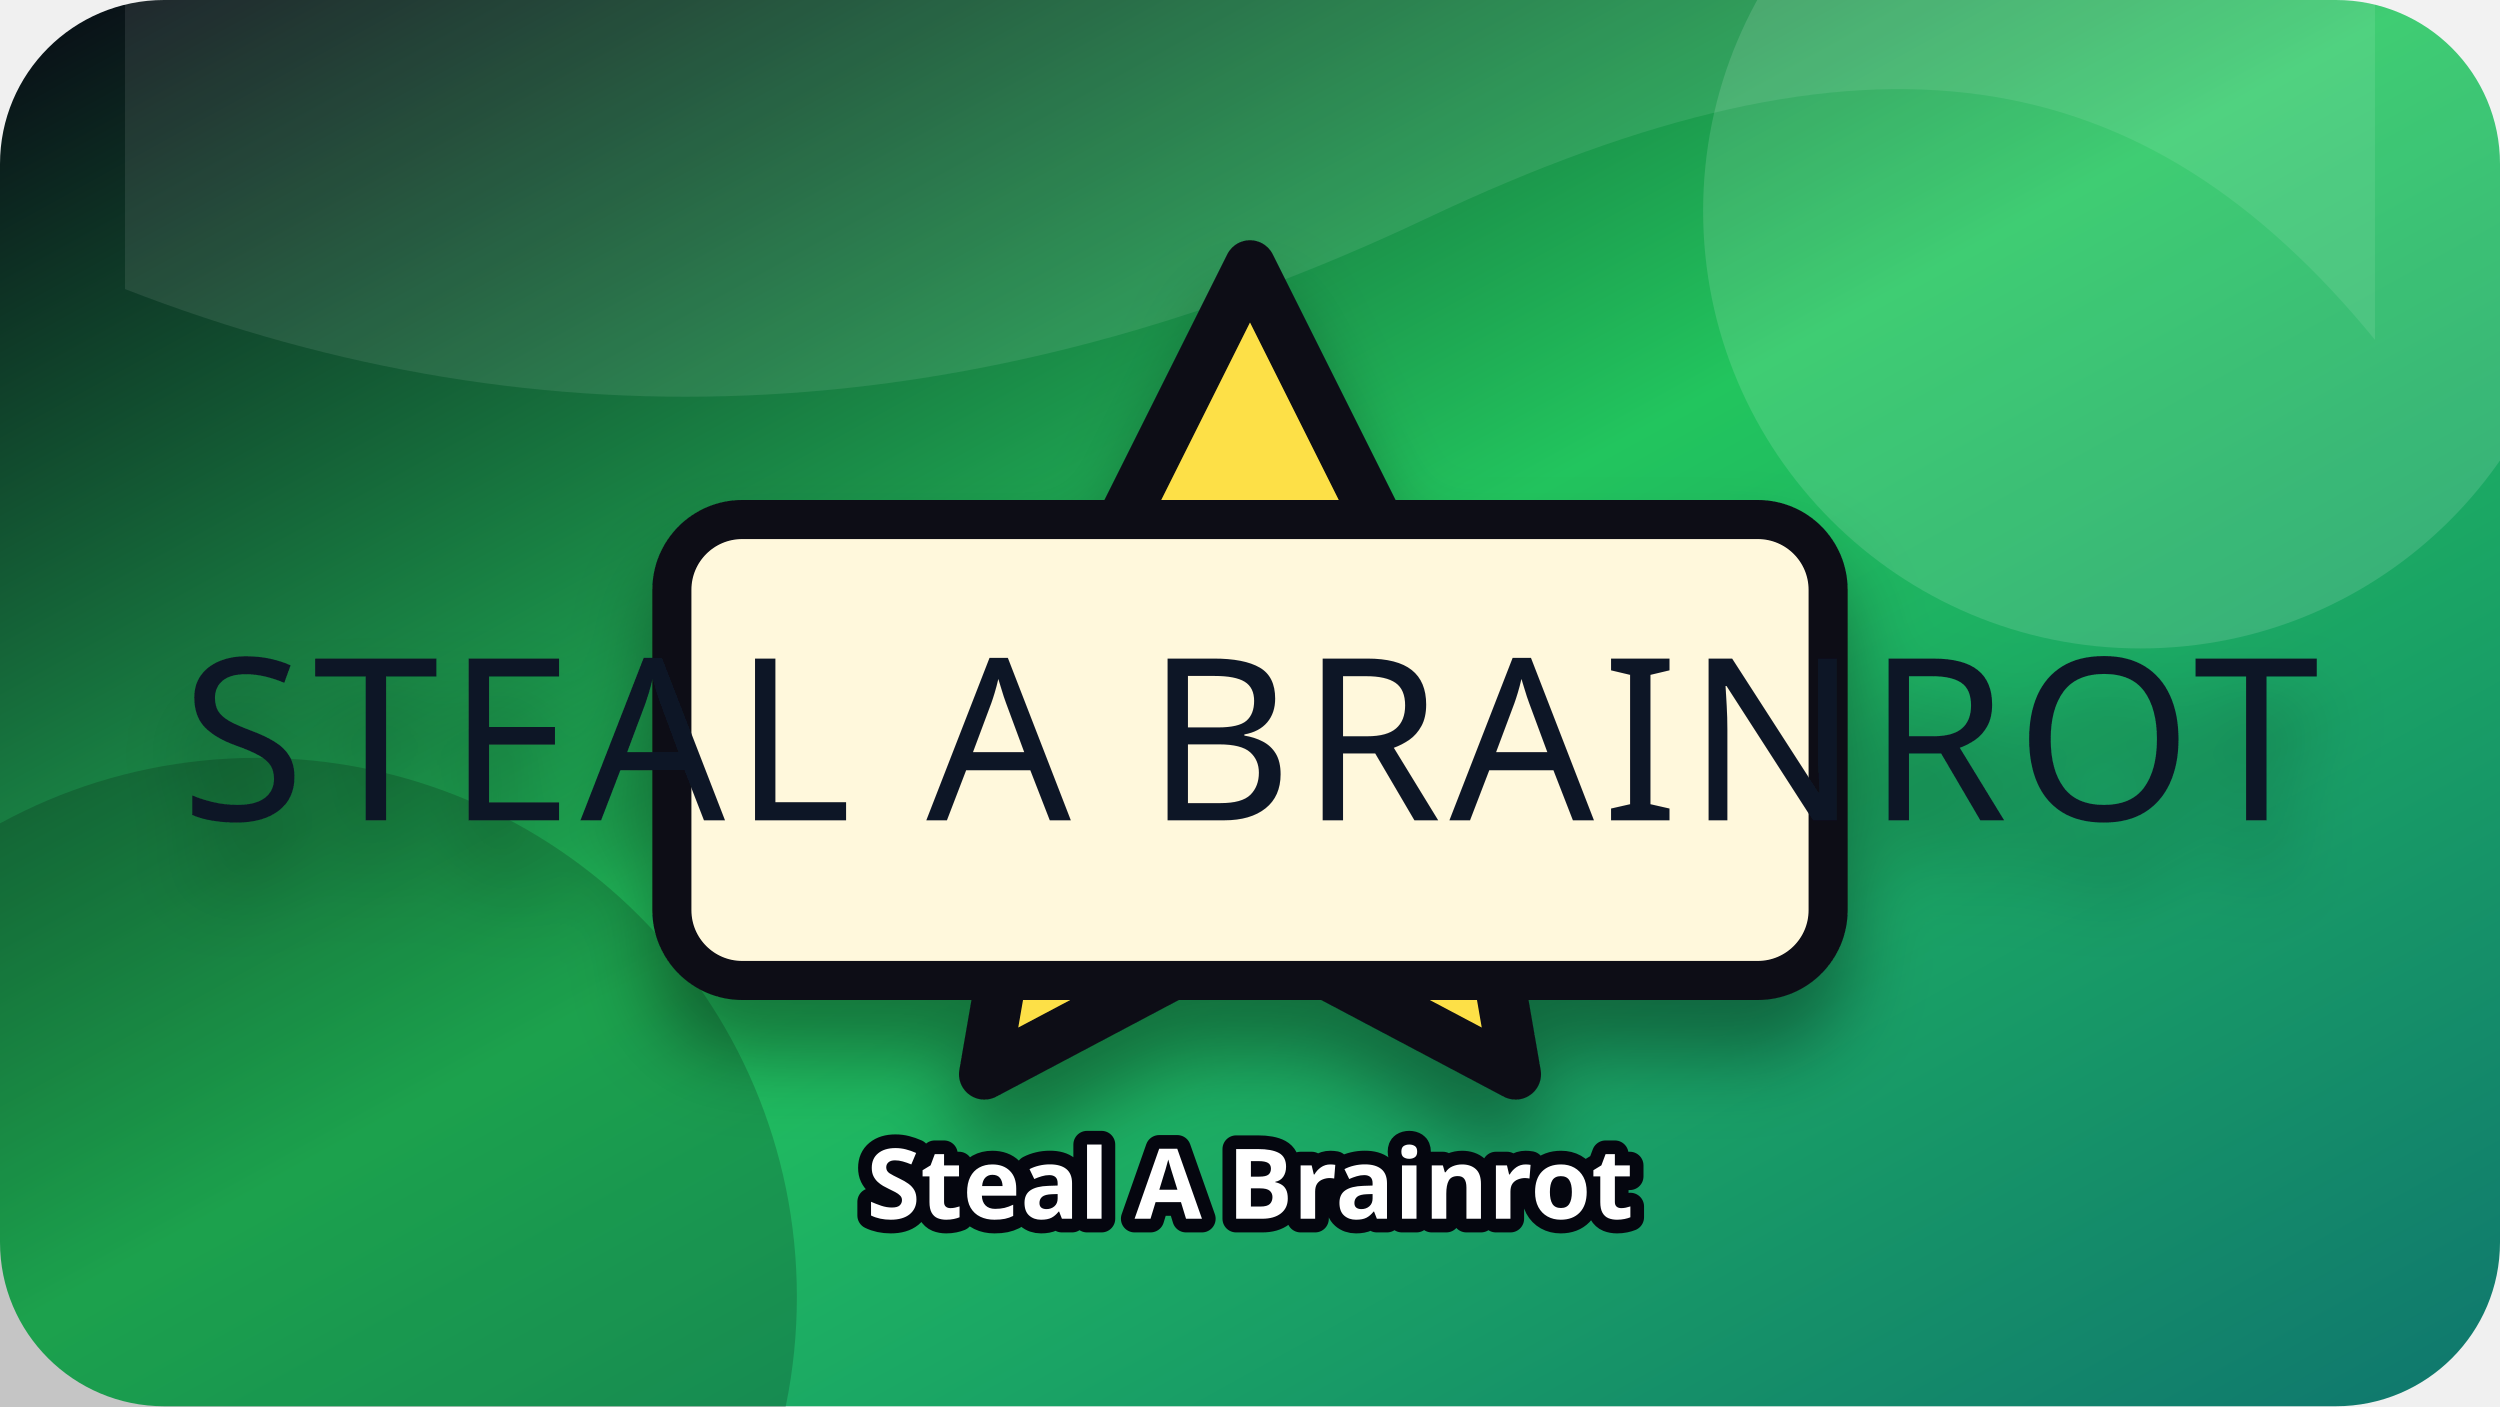
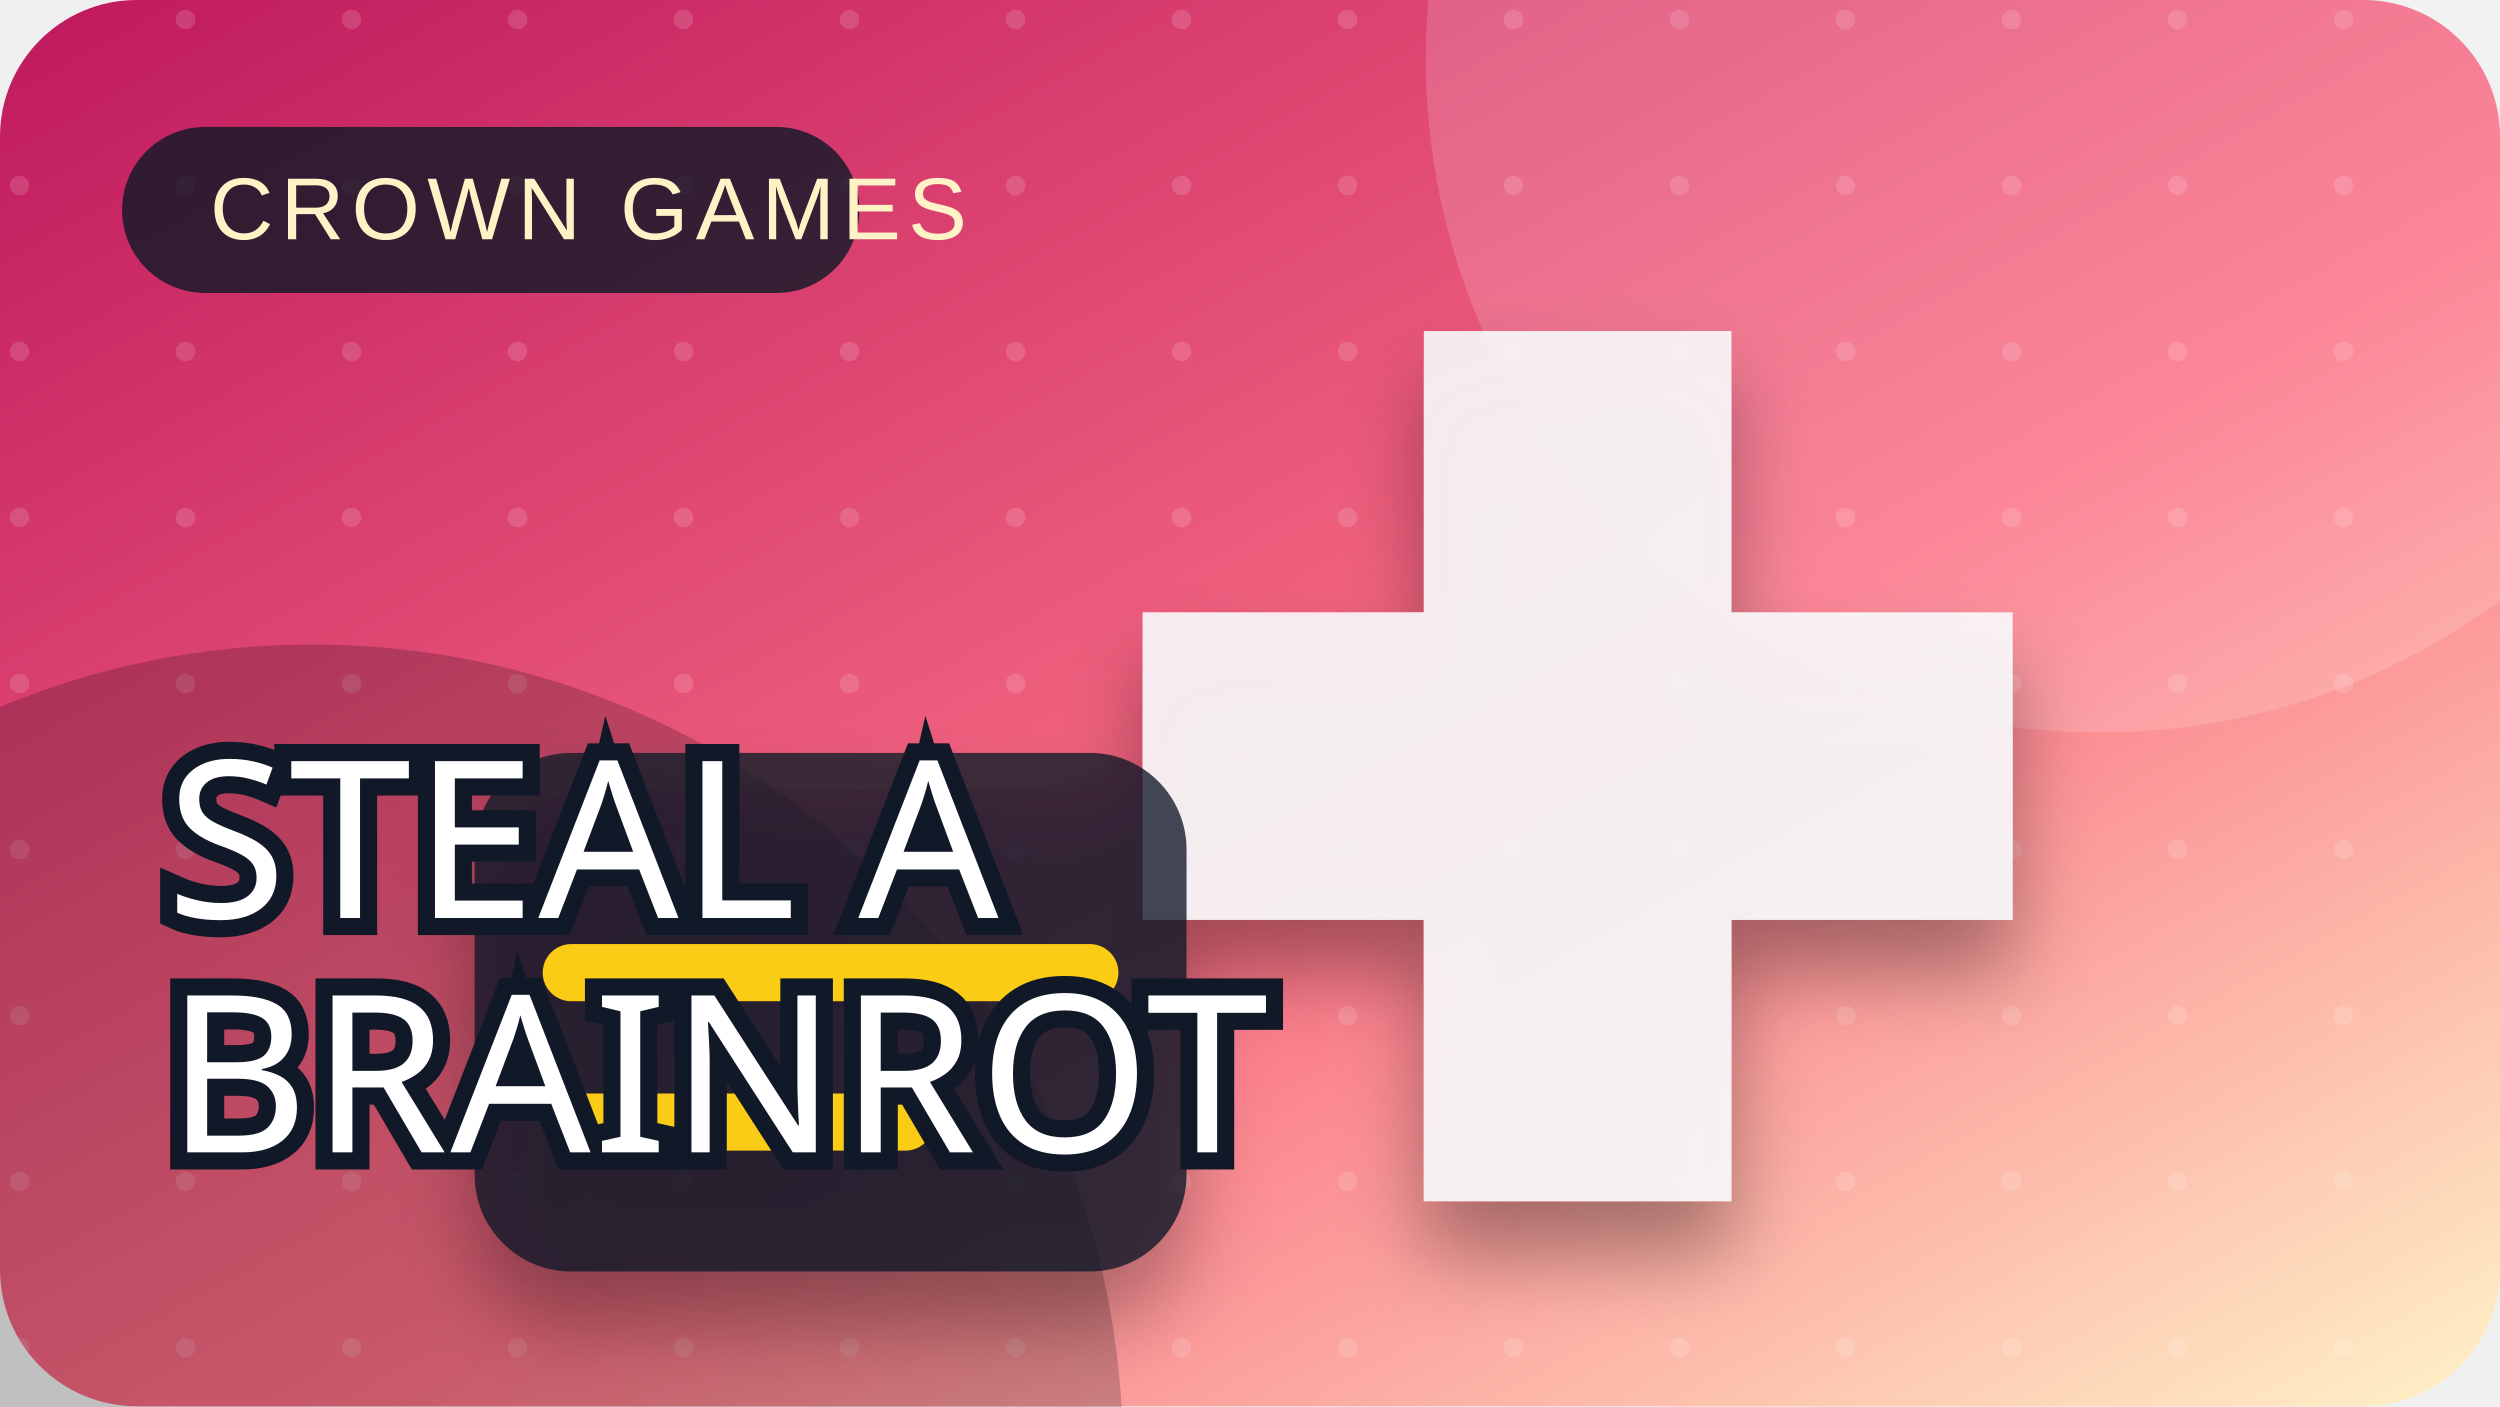
- <svg xmlns="http://www.w3.org/2000/svg" width="640" height="360" viewBox="0 0 640 360" role="img" aria-label="Steal A Brainrot">
+ <svg xmlns="http://www.w3.org/2000/svg" width="512" height="288" viewBox="0 0 512 288" role="img" aria-label="Steal A Brainrot">
  <defs>
-     <linearGradient id="bg" x1="0" y1="0" x2="1" y2="1">
-       <stop offset="0" stop-color="#080914" />
-       <stop offset=".48" stop-color="#22c55e" />
-       <stop offset="1" stop-color="#0f766e" />
+     <linearGradient id="g3072066890bg" x1="0" y1="0" x2="1" y2="1">
+       <stop offset="0" stop-color="#be185d" />
+       <stop offset=".58" stop-color="#fb7185" />
+       <stop offset="1" stop-color="#fef3c7" />
    </linearGradient>
-     <filter id="shadow" x="-20%" y="-20%" width="140%" height="150%">
-       <feDropShadow dx="0" dy="14" stdDeviation="10" flood-color="#000" flood-opacity=".38" />
+     <filter id="g3072066890shadow" x="-20%" y="-20%" width="140%" height="140%">
+       <feDropShadow dx="0" dy="12" stdDeviation="9" flood-color="#000" flood-opacity=".38" />
    </filter>
+     <pattern id="g3072066890dots" width="34" height="34" patternUnits="userSpaceOnUse">
+       <circle cx="4" cy="4" r="2" fill="#fff" opacity=".2" />
+     </pattern>
  </defs>
-   <rect width="640" height="360" rx="42" fill="url(#bg)" />
-   <circle cx="548" cy="54" r="112" fill="#fff" opacity=".13" />
-   <circle cx="66" cy="332" r="138" fill="#000" opacity=".18" />
-   <path d="M32 74c108 42 219 36 333-18s184-41 243 31v-119H32z" fill="#fff" opacity=".09" />
-   <g filter="url(#shadow)" transform="translate(0 -2)">
-     <path d="M320 70l34 68 75 11-54 53 13 75-68-36-68 36 13-75-54-53 75-11z" fill="#fde047" stroke="#090914" stroke-width="13" stroke-linejoin="round" />
-     <rect x="172" y="135" width="296" height="118" rx="18" fill="#fff8dc" stroke="#090914" stroke-width="10" />
-     <text x="320" y="212" text-anchor="middle" font-family="Impact, Arial Black, sans-serif" font-size="58" fill="#111827" letter-spacing="2">STEAL A BRAINROT</text>
+   <rect width="512" height="288" rx="28" fill="url(#g3072066890bg)" />
+   <rect width="512" height="288" rx="28" fill="url(#g3072066890dots)" opacity=".7" />
+   <circle cx="430" cy="12" r="138" fill="#fff" opacity=".16" />
+   <circle cx="64" cy="298" r="166" fill="#000" opacity=".2" />
+   <g filter="url(#g3072066890shadow)" transform="translate(18 -6) scale(.9)">
+     <path d="M304 82h70v64h64v70h-64v64h-70v-64h-64v-70h64z" fill="#f8fafc" opacity=".9" />
+     <rect x="88" y="178" width="162" height="118" rx="22" fill="#111827" opacity=".78" />
+     <path d="M110 228h118M110 262h76" stroke="#facc15" stroke-width="13" stroke-linecap="round" />
  </g>
-   <text x="320" y="312" text-anchor="middle" font-family="Trebuchet MS, Verdana, sans-serif" font-size="25" font-weight="900" fill="#fff" paint-order="stroke" stroke="#05060f" stroke-width="7" stroke-linejoin="round">Steal A Brainrot</text>
+   <rect x="25" y="26" width="151" height="34" rx="17" fill="#111827" opacity=".82" />
+   <text x="43" y="49" font-size="18" font-family="Arial Black, Arial, sans-serif" fill="#fef3c7" letter-spacing="1.5">CROWN GAMES</text>
+   <text x="34" y="188" font-size="45" font-family="Impact, Arial Black, sans-serif" fill="#fff" stroke="#111827" stroke-width="7" paint-order="stroke" letter-spacing=".5">STEAL A</text>
+   <text x="34" y="236" font-size="45" font-family="Impact, Arial Black, sans-serif" fill="#fff" stroke="#111827" stroke-width="7" paint-order="stroke" letter-spacing=".5">BRAINROT</text>
</svg>
